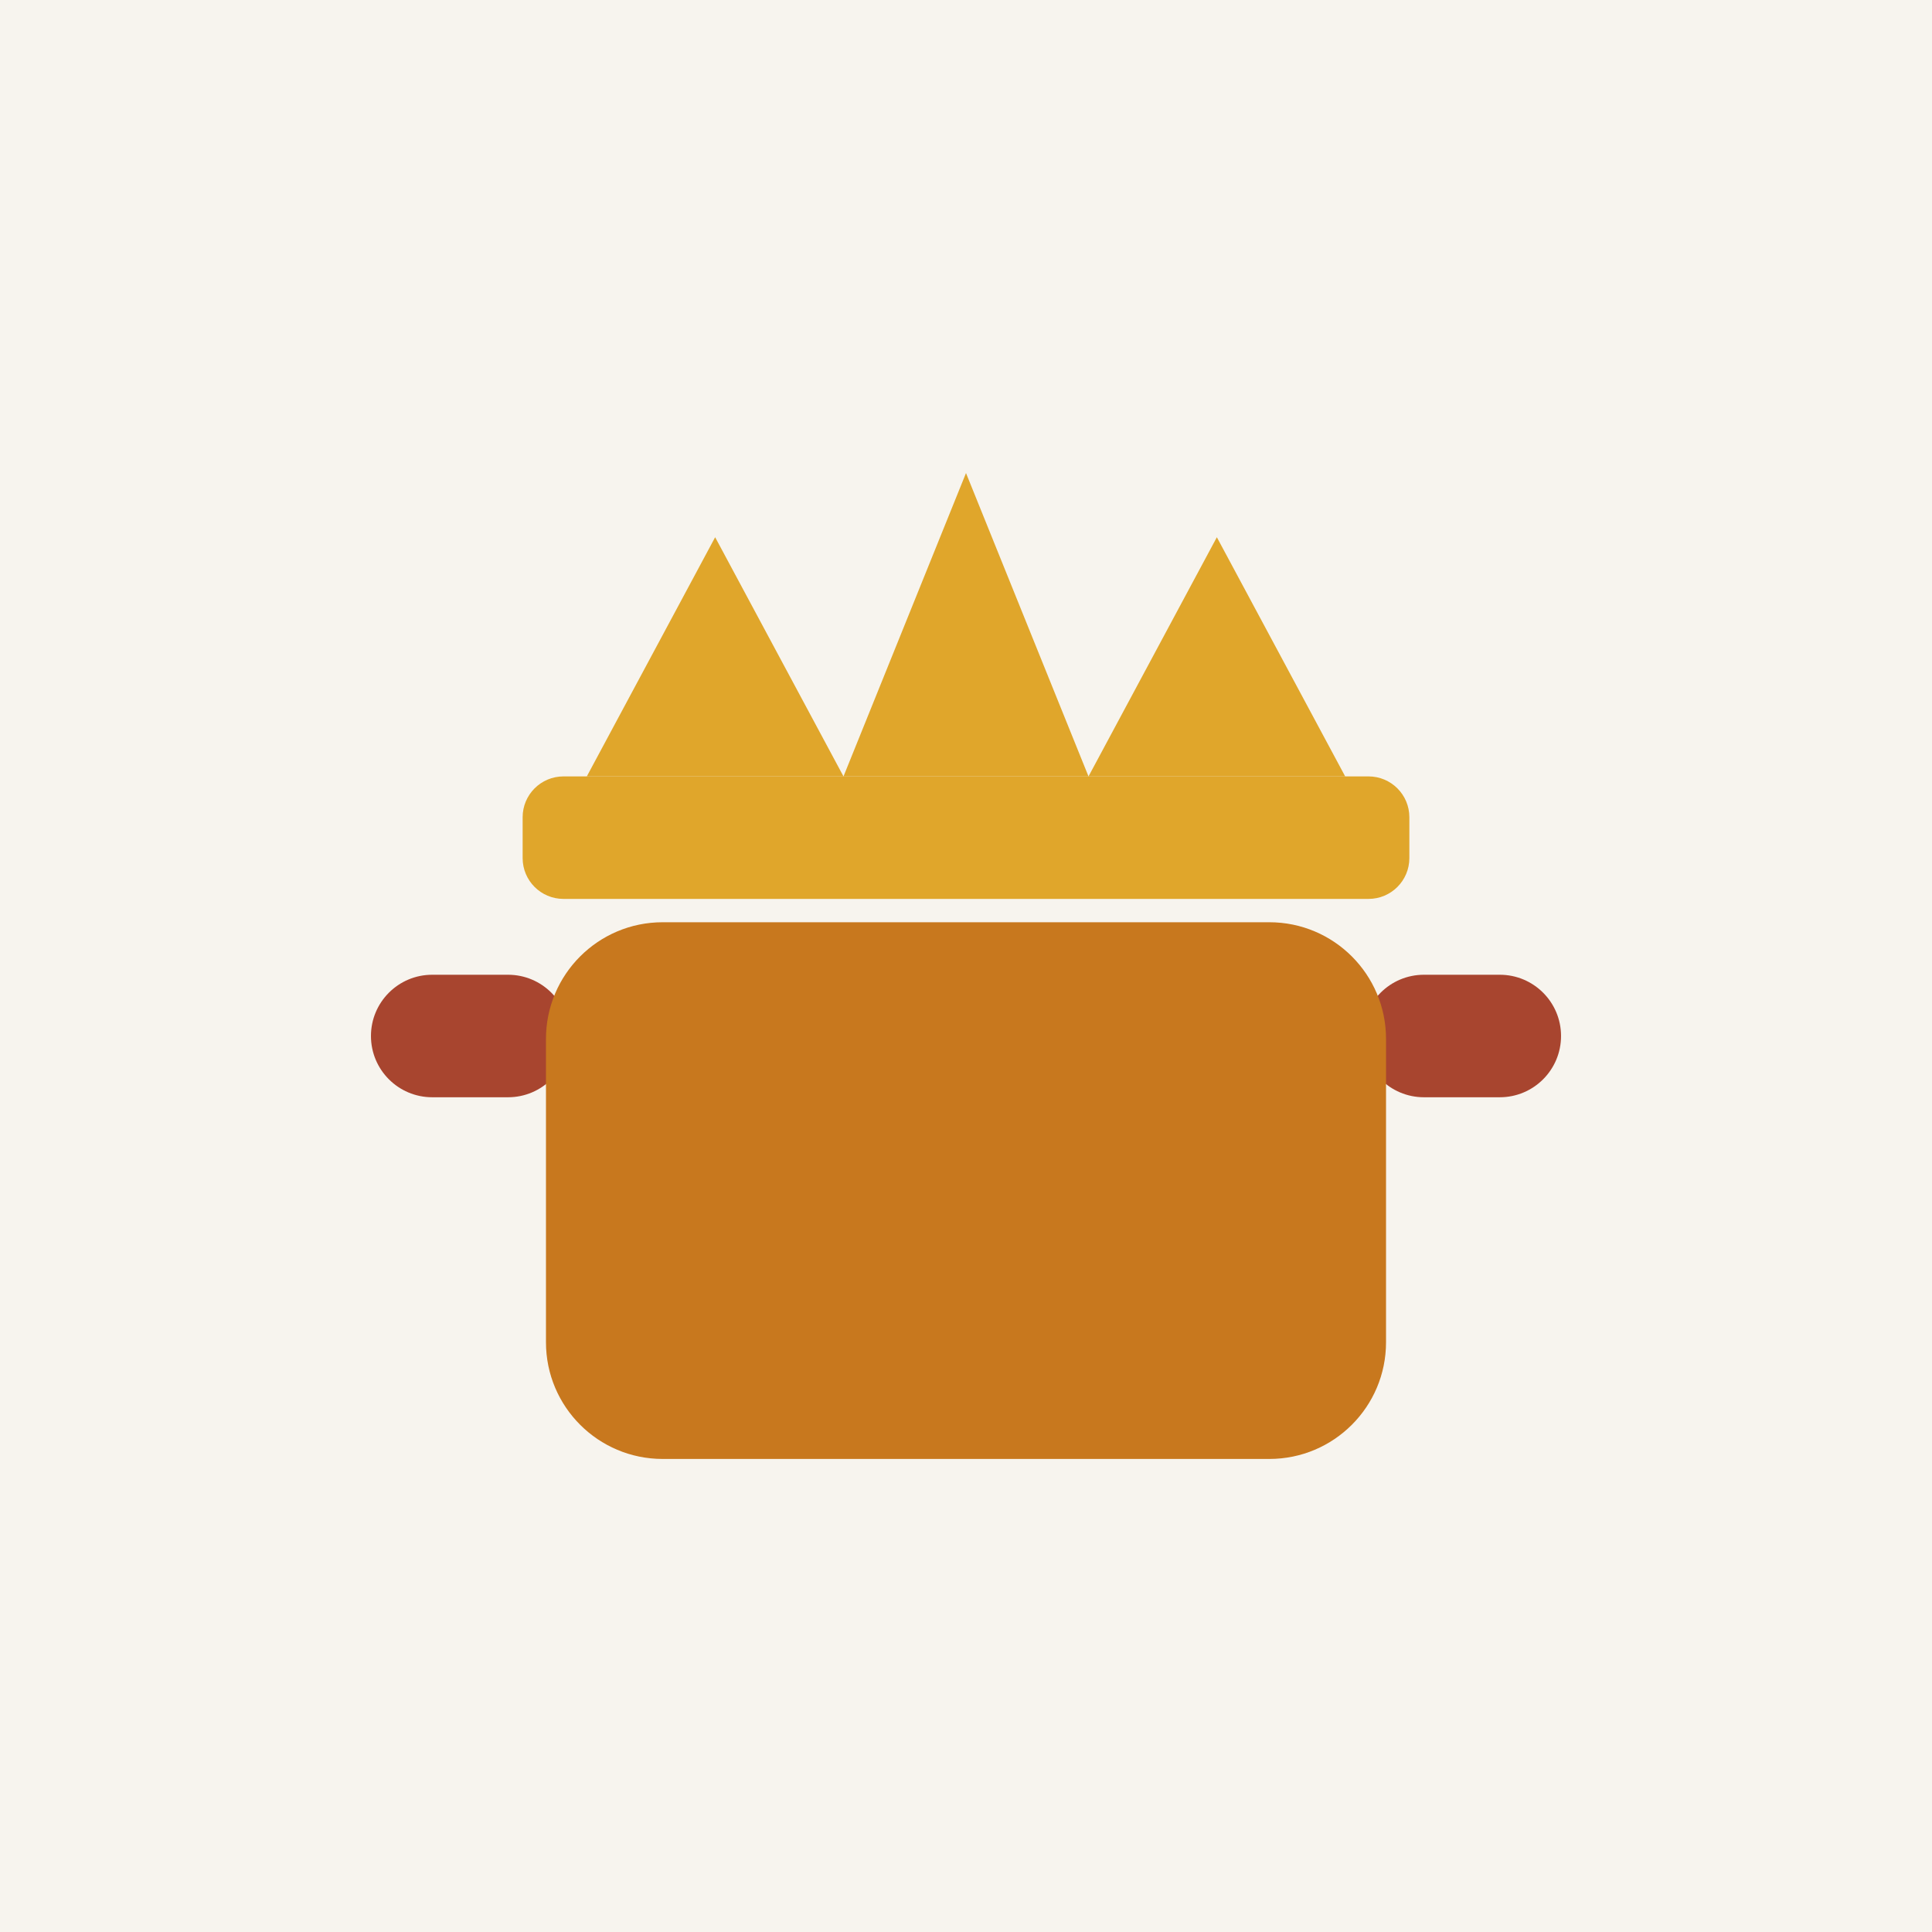
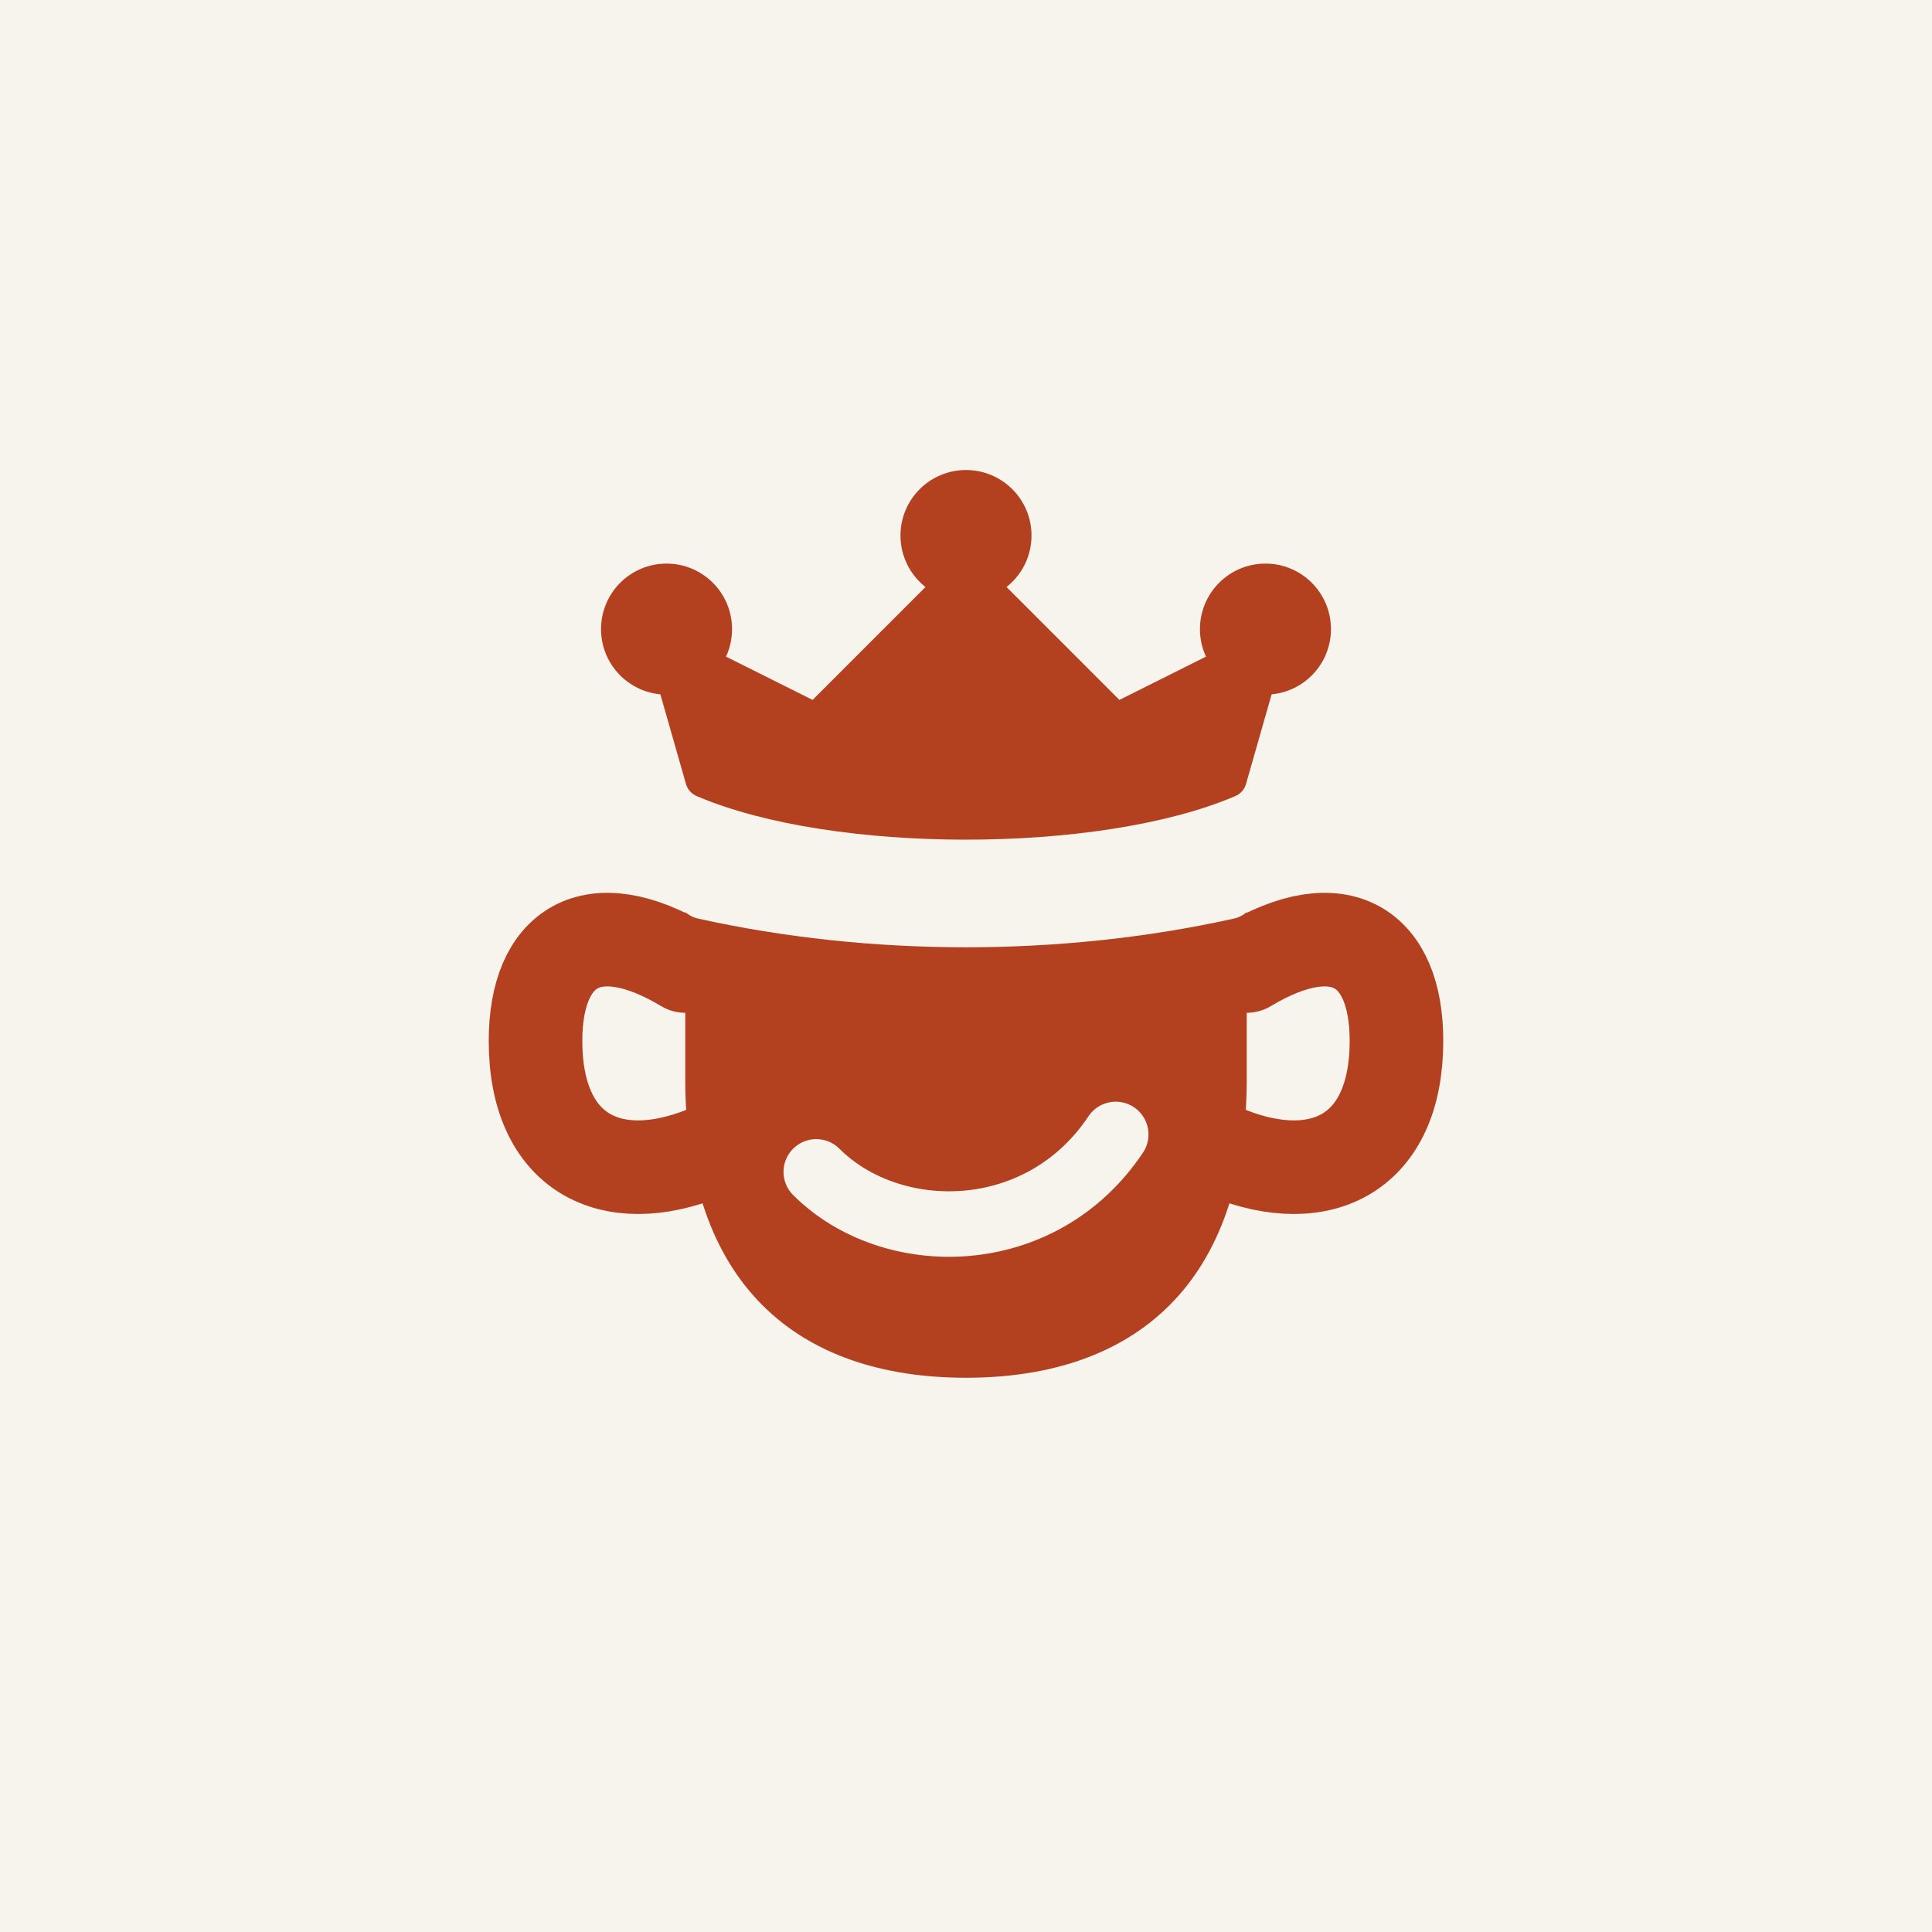
- <svg xmlns="http://www.w3.org/2000/svg" viewBox="0 0 512 512" width="512" height="512" role="img" aria-label="Kuking">
-   <rect width="512" height="512" fill="#F7F4EE" />
-   <g transform="translate(256,256) scale(0.773) translate(-256,-279)">
-     <rect x="52" y="282" width="68" height="42" rx="21" fill="#A8452F" />
-     <rect x="392" y="282" width="68" height="42" rx="21" fill="#A8452F" />
-     <rect x="112" y="264" width="288" height="184" rx="40" fill="#C8781E" />
-     <rect x="104" y="214" width="304" height="42" rx="14" fill="#E0A62B" />
-     <polygon points="126,214 170,132 214,214" fill="#E0A62B" />
-     <polygon points="214,214 256,110 298,214" fill="#E0A62B" />
-     <polygon points="298,214 342,132 386,214" fill="#E0A62B" />
+ <svg xmlns="http://www.w3.org/2000/svg" viewBox="0 0 103.226 103.226" width="512" height="512" role="img" aria-label="Kuking">
+   <rect width="103.226" height="103.226" fill="#F7F4EE" />
+   <g transform="translate(19.6129 19.6129)">
+     <path d="M18 22 L16 15 L24 19 L32 11 L40 19 L48 15 L46 22 C39 25 25 25 18 22 Z" fill="#B3401F" stroke="#B3401F" stroke-width="2" stroke-linejoin="round" />
+     <circle cx="16" cy="14" r="3.5" fill="#B3401F" />
+     <circle cx="32" cy="9" r="3.5" fill="#B3401F" />
+     <circle cx="48" cy="14" r="3.5" fill="#B3401F" />
+     <path d="M17 29 H47 V38 C47 49 41 54 32 54 C23 54 17 49 17 38 Z" fill="#B3401F" />
+     <path d="M17 32 C12 29 9 31 9 36 C9 42 13 44 18 42" fill="none" stroke="#B3401F" stroke-width="5" stroke-linecap="round" />
+     <path d="M47 32 C52 29 55 31 55 36 C55 42 51 44 46 42" fill="none" stroke="#B3401F" stroke-width="5" stroke-linecap="round" />
+     <path d="M24 43 C28 47 36 47 40 41" fill="none" stroke="#F7F4EE" stroke-width="3.5" stroke-linecap="round" />
+     <path d="M18 28 C27 30 37 30 46 28" fill="none" stroke="#F7F4EE" stroke-width="3" stroke-linecap="round" />
  </g>
</svg>
